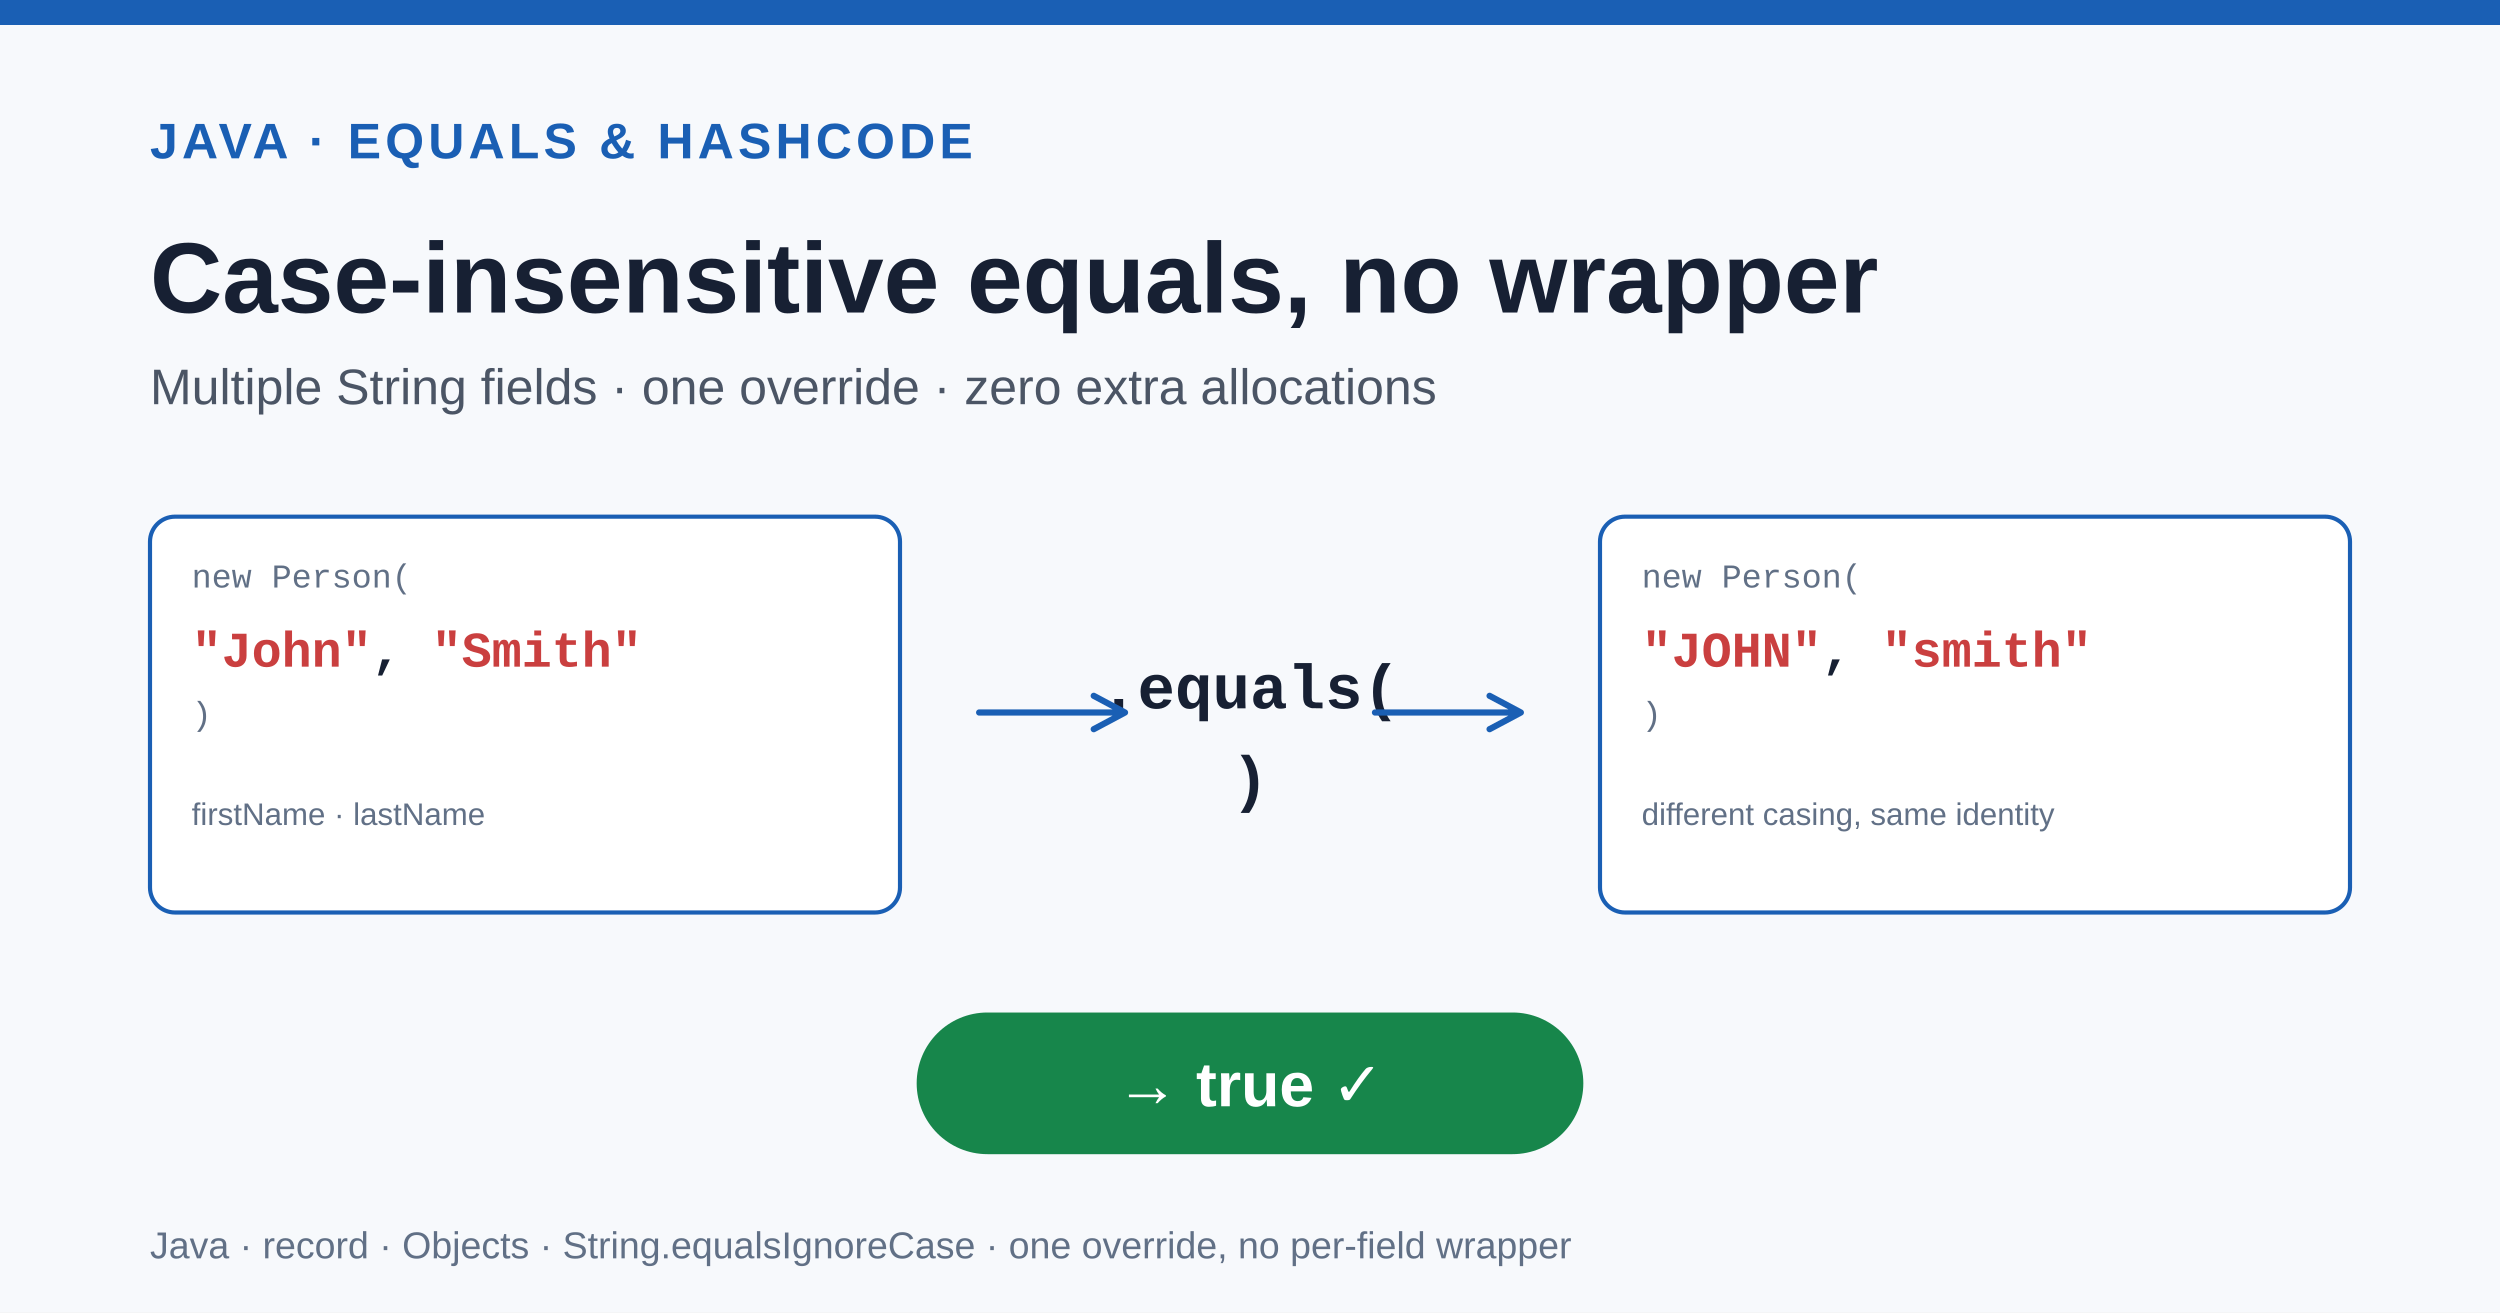
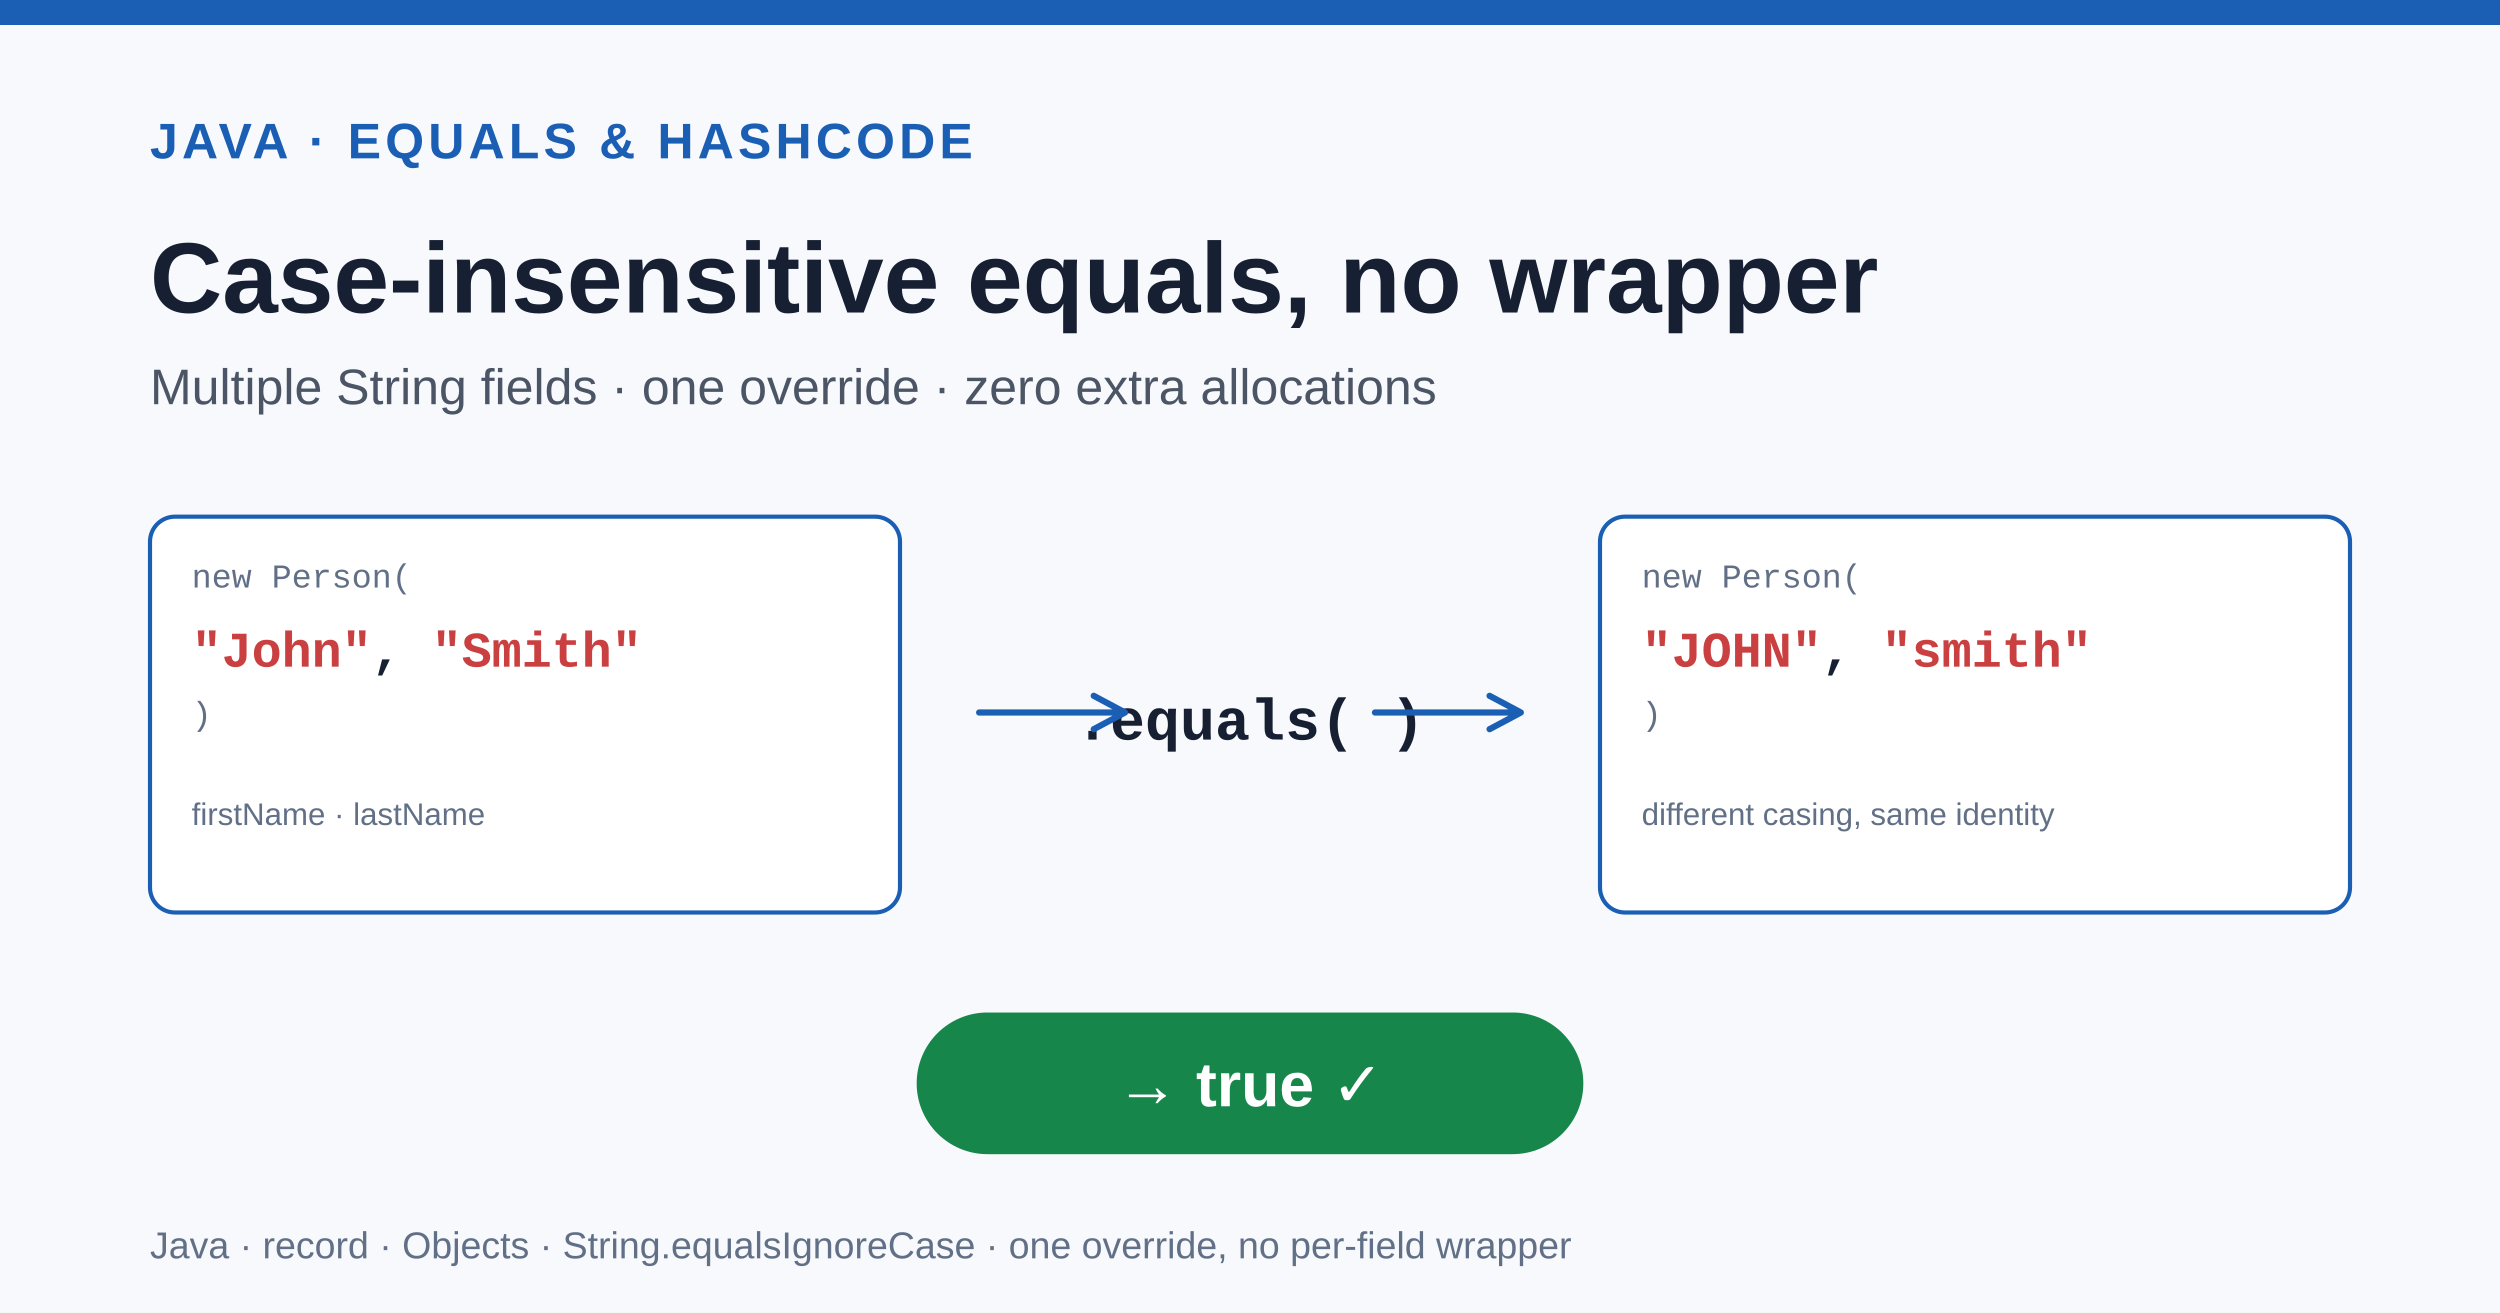
<svg xmlns="http://www.w3.org/2000/svg" width="1200" height="630" viewBox="0 0 1200 630" role="img" aria-labelledby="title description">
  <rect width="1200" height="630" fill="#f7f9fc" />
  <rect x="0" y="0" width="1200" height="12" fill="#1a5fb4" />
  <text x="72" y="76" fill="#1a5fb4" font-family="Segoe UI, Arial, sans-serif" font-size="24" font-weight="700" letter-spacing="2">JAVA · EQUALS &amp; HASHCODE</text>
  <text x="72" y="150" fill="#172033" font-family="Segoe UI, Arial, sans-serif" font-size="48" font-weight="700">Case-insensitive equals, no wrapper</text>
  <text x="72" y="194" fill="#4b5565" font-family="Segoe UI, Arial, sans-serif" font-size="24">Multiple String fields · one override · zero extra allocations</text>
  <rect x="72" y="248" width="360" height="190" rx="12" fill="#ffffff" stroke="#1a5fb4" stroke-width="2" />
  <text x="92" y="282" fill="#617086" font-family="Consolas, 'Courier New', monospace" font-size="16" font-weight="400">new Person(</text>
  <text x="92" y="320" fill="#172033" font-family="Consolas, 'Courier New', monospace" font-size="24" font-weight="700">
    <tspan fill="#ca3f3f">"John"</tspan>, <tspan fill="#ca3f3f">"Smith"</tspan>
  </text>
  <text x="92" y="348" fill="#617086" font-family="Consolas, 'Courier New', monospace" font-size="16" font-weight="400">)</text>
  <text x="92" y="396" fill="#617086" font-family="Segoe UI, Arial, sans-serif" font-size="15">firstName · lastName</text>
-   <text x="600" y="340" text-anchor="middle" fill="#172033" font-family="Consolas, 'Courier New', monospace" font-size="30" font-weight="700">.equals(</text>
-   <text x="600" y="384" text-anchor="middle" fill="#172033" font-family="Consolas, 'Courier New', monospace" font-size="30" font-weight="700">)</text>
+   <text x="600" y="355" text-anchor="middle" fill="#172033" font-family="Consolas, 'Courier New', monospace" font-size="28" font-weight="700">.equals( )</text>
  <rect x="768" y="248" width="360" height="190" rx="12" fill="#ffffff" stroke="#1a5fb4" stroke-width="2" />
  <text x="788" y="282" fill="#617086" font-family="Consolas, 'Courier New', monospace" font-size="16" font-weight="400">new Person(</text>
  <text x="788" y="320" fill="#172033" font-family="Consolas, 'Courier New', monospace" font-size="24" font-weight="700">
    <tspan fill="#ca3f3f">"JOHN"</tspan>, <tspan fill="#ca3f3f">"smith"</tspan>
  </text>
  <text x="788" y="348" fill="#617086" font-family="Consolas, 'Courier New', monospace" font-size="16" font-weight="400">)</text>
  <text x="788" y="396" fill="#617086" font-family="Segoe UI, Arial, sans-serif" font-size="15">different casing, same identity</text>
  <path d="M470 342 L540 342 M525 334 L540 342 L525 350" stroke="#1a5fb4" stroke-width="3" fill="none" stroke-linecap="round" stroke-linejoin="round" />
  <path d="M660 342 L730 342 M715 334 L730 342 L715 350" stroke="#1a5fb4" stroke-width="3" fill="none" stroke-linecap="round" stroke-linejoin="round" />
  <rect x="440" y="486" width="320" height="68" rx="34" fill="#17864b" />
  <text x="600" y="531" text-anchor="middle" fill="#ffffff" font-family="Segoe UI, Arial, sans-serif" font-size="30" font-weight="700">→ true ✓</text>
  <text x="72" y="604" fill="#617086" font-family="Segoe UI, Arial, sans-serif" font-size="18">Java · record · Objects · String.equalsIgnoreCase · one override, no per-field wrapper</text>
</svg>
